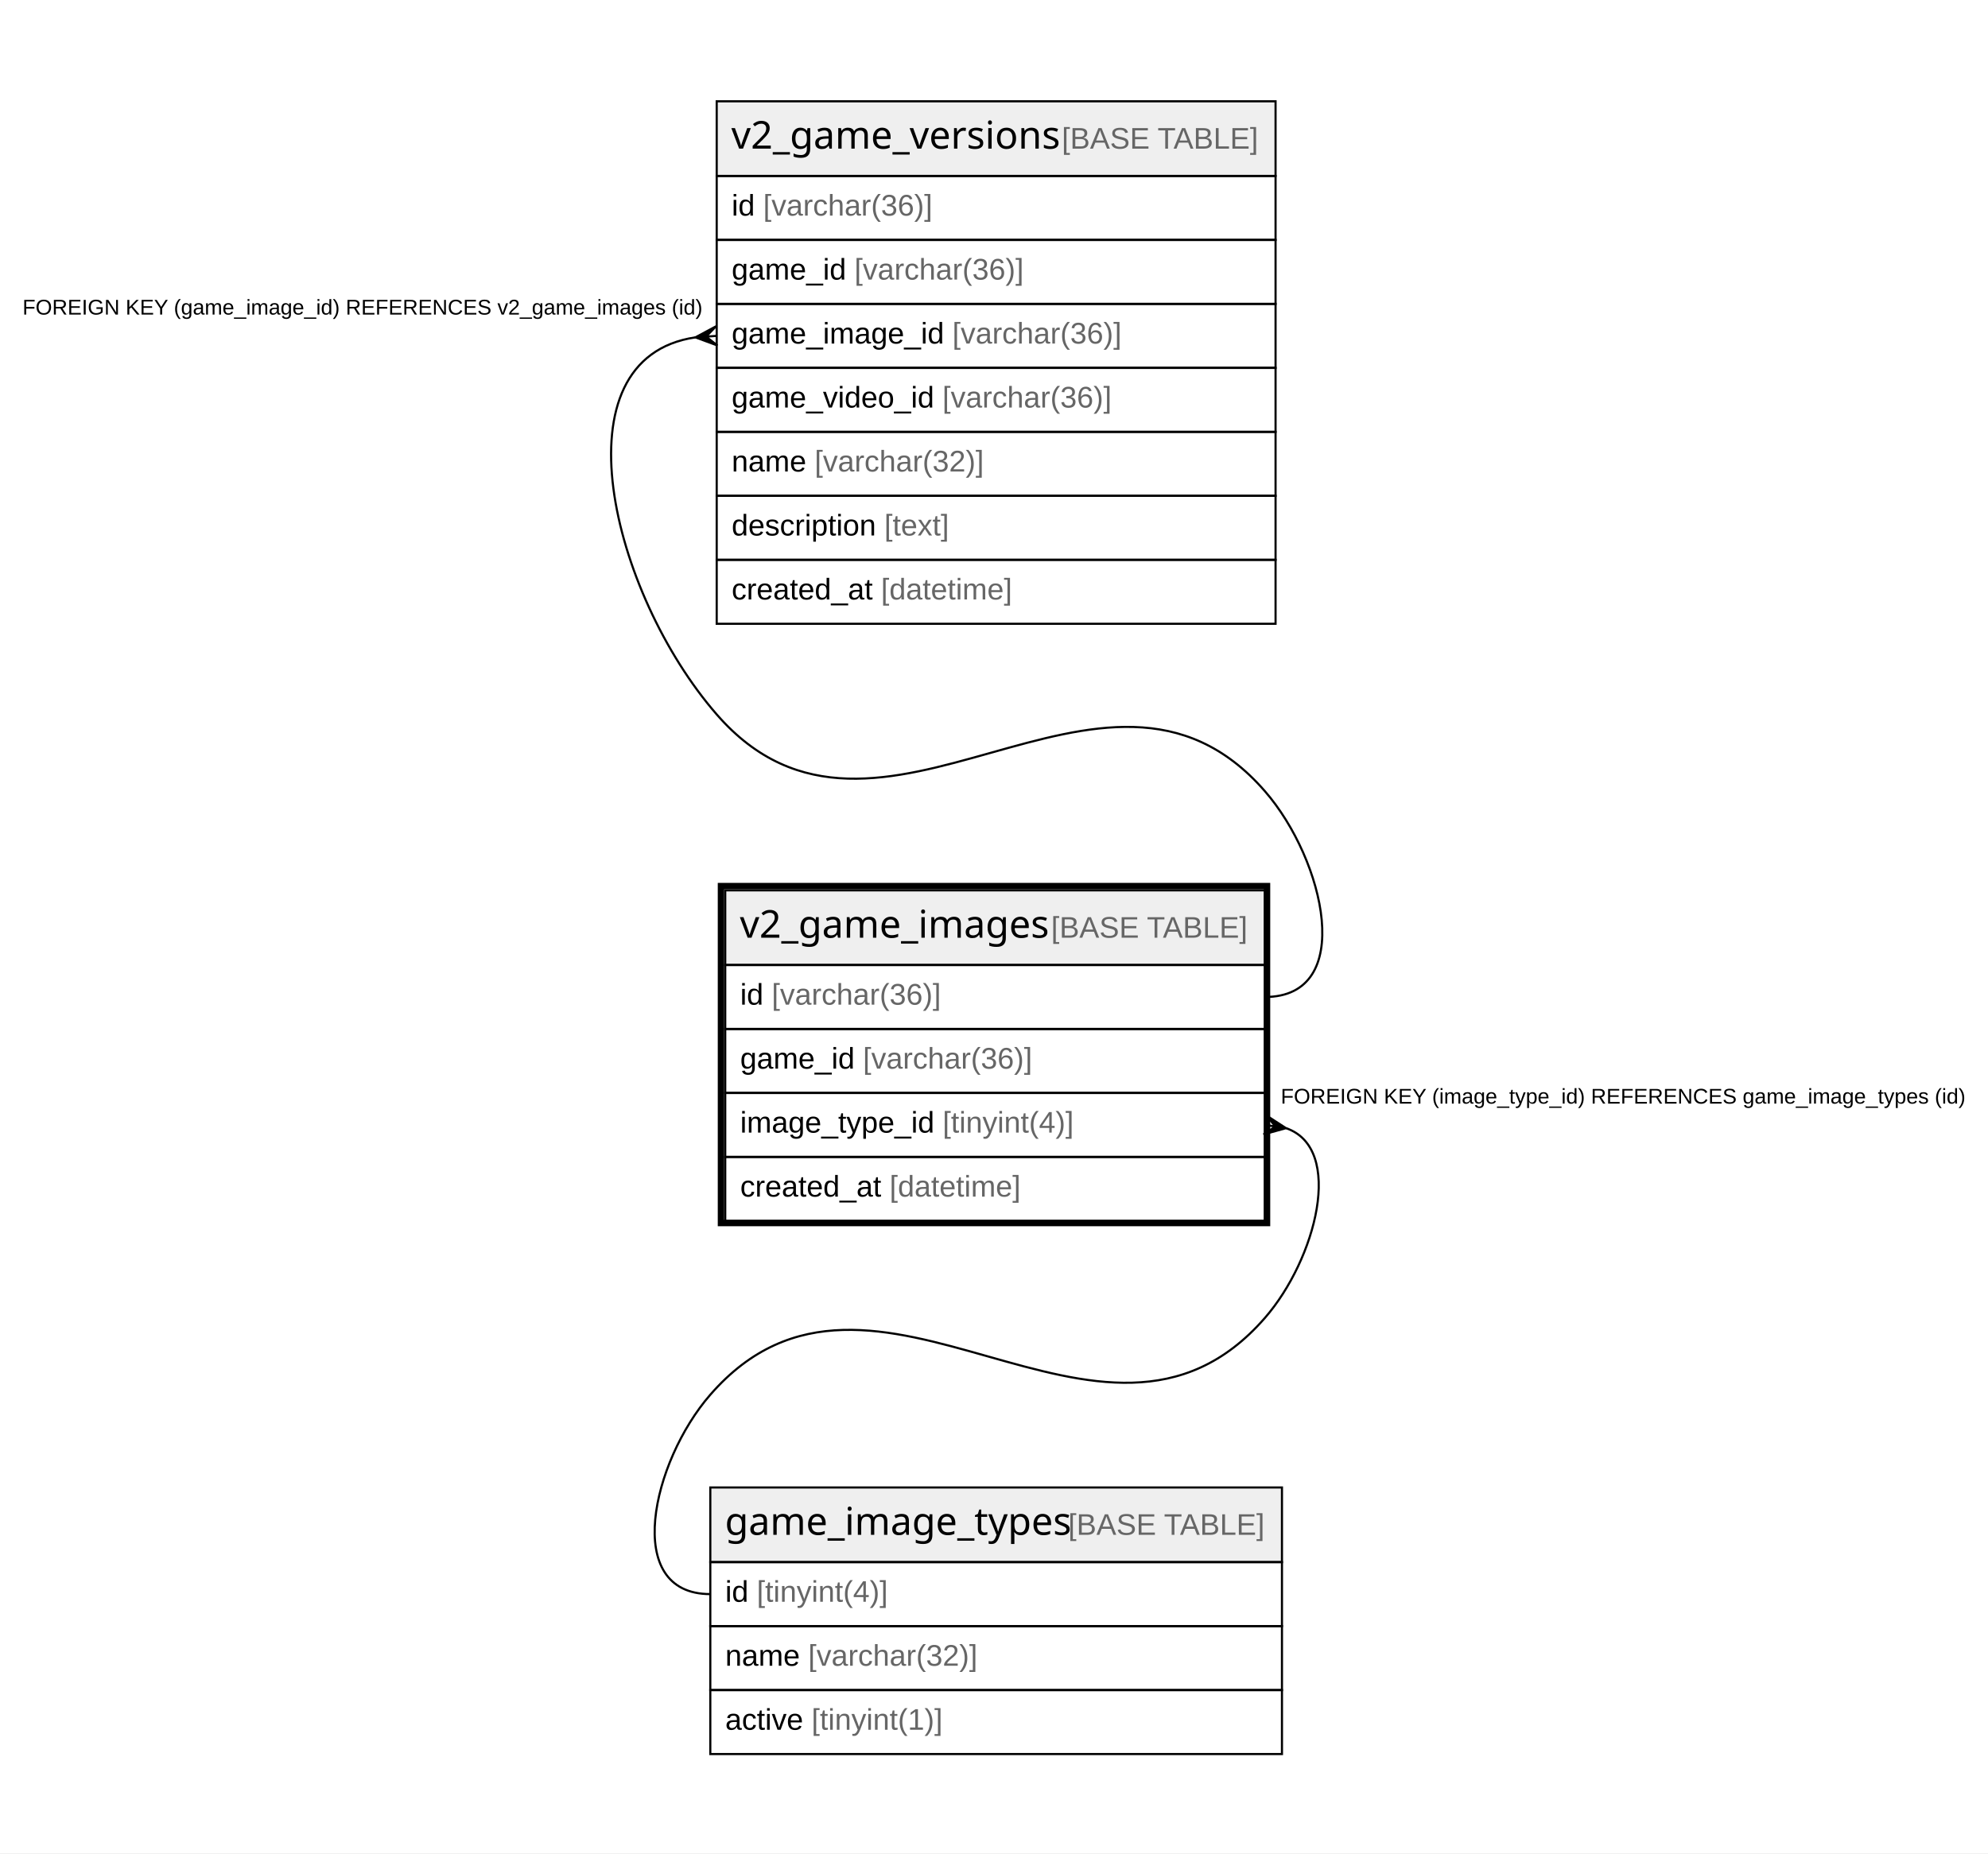
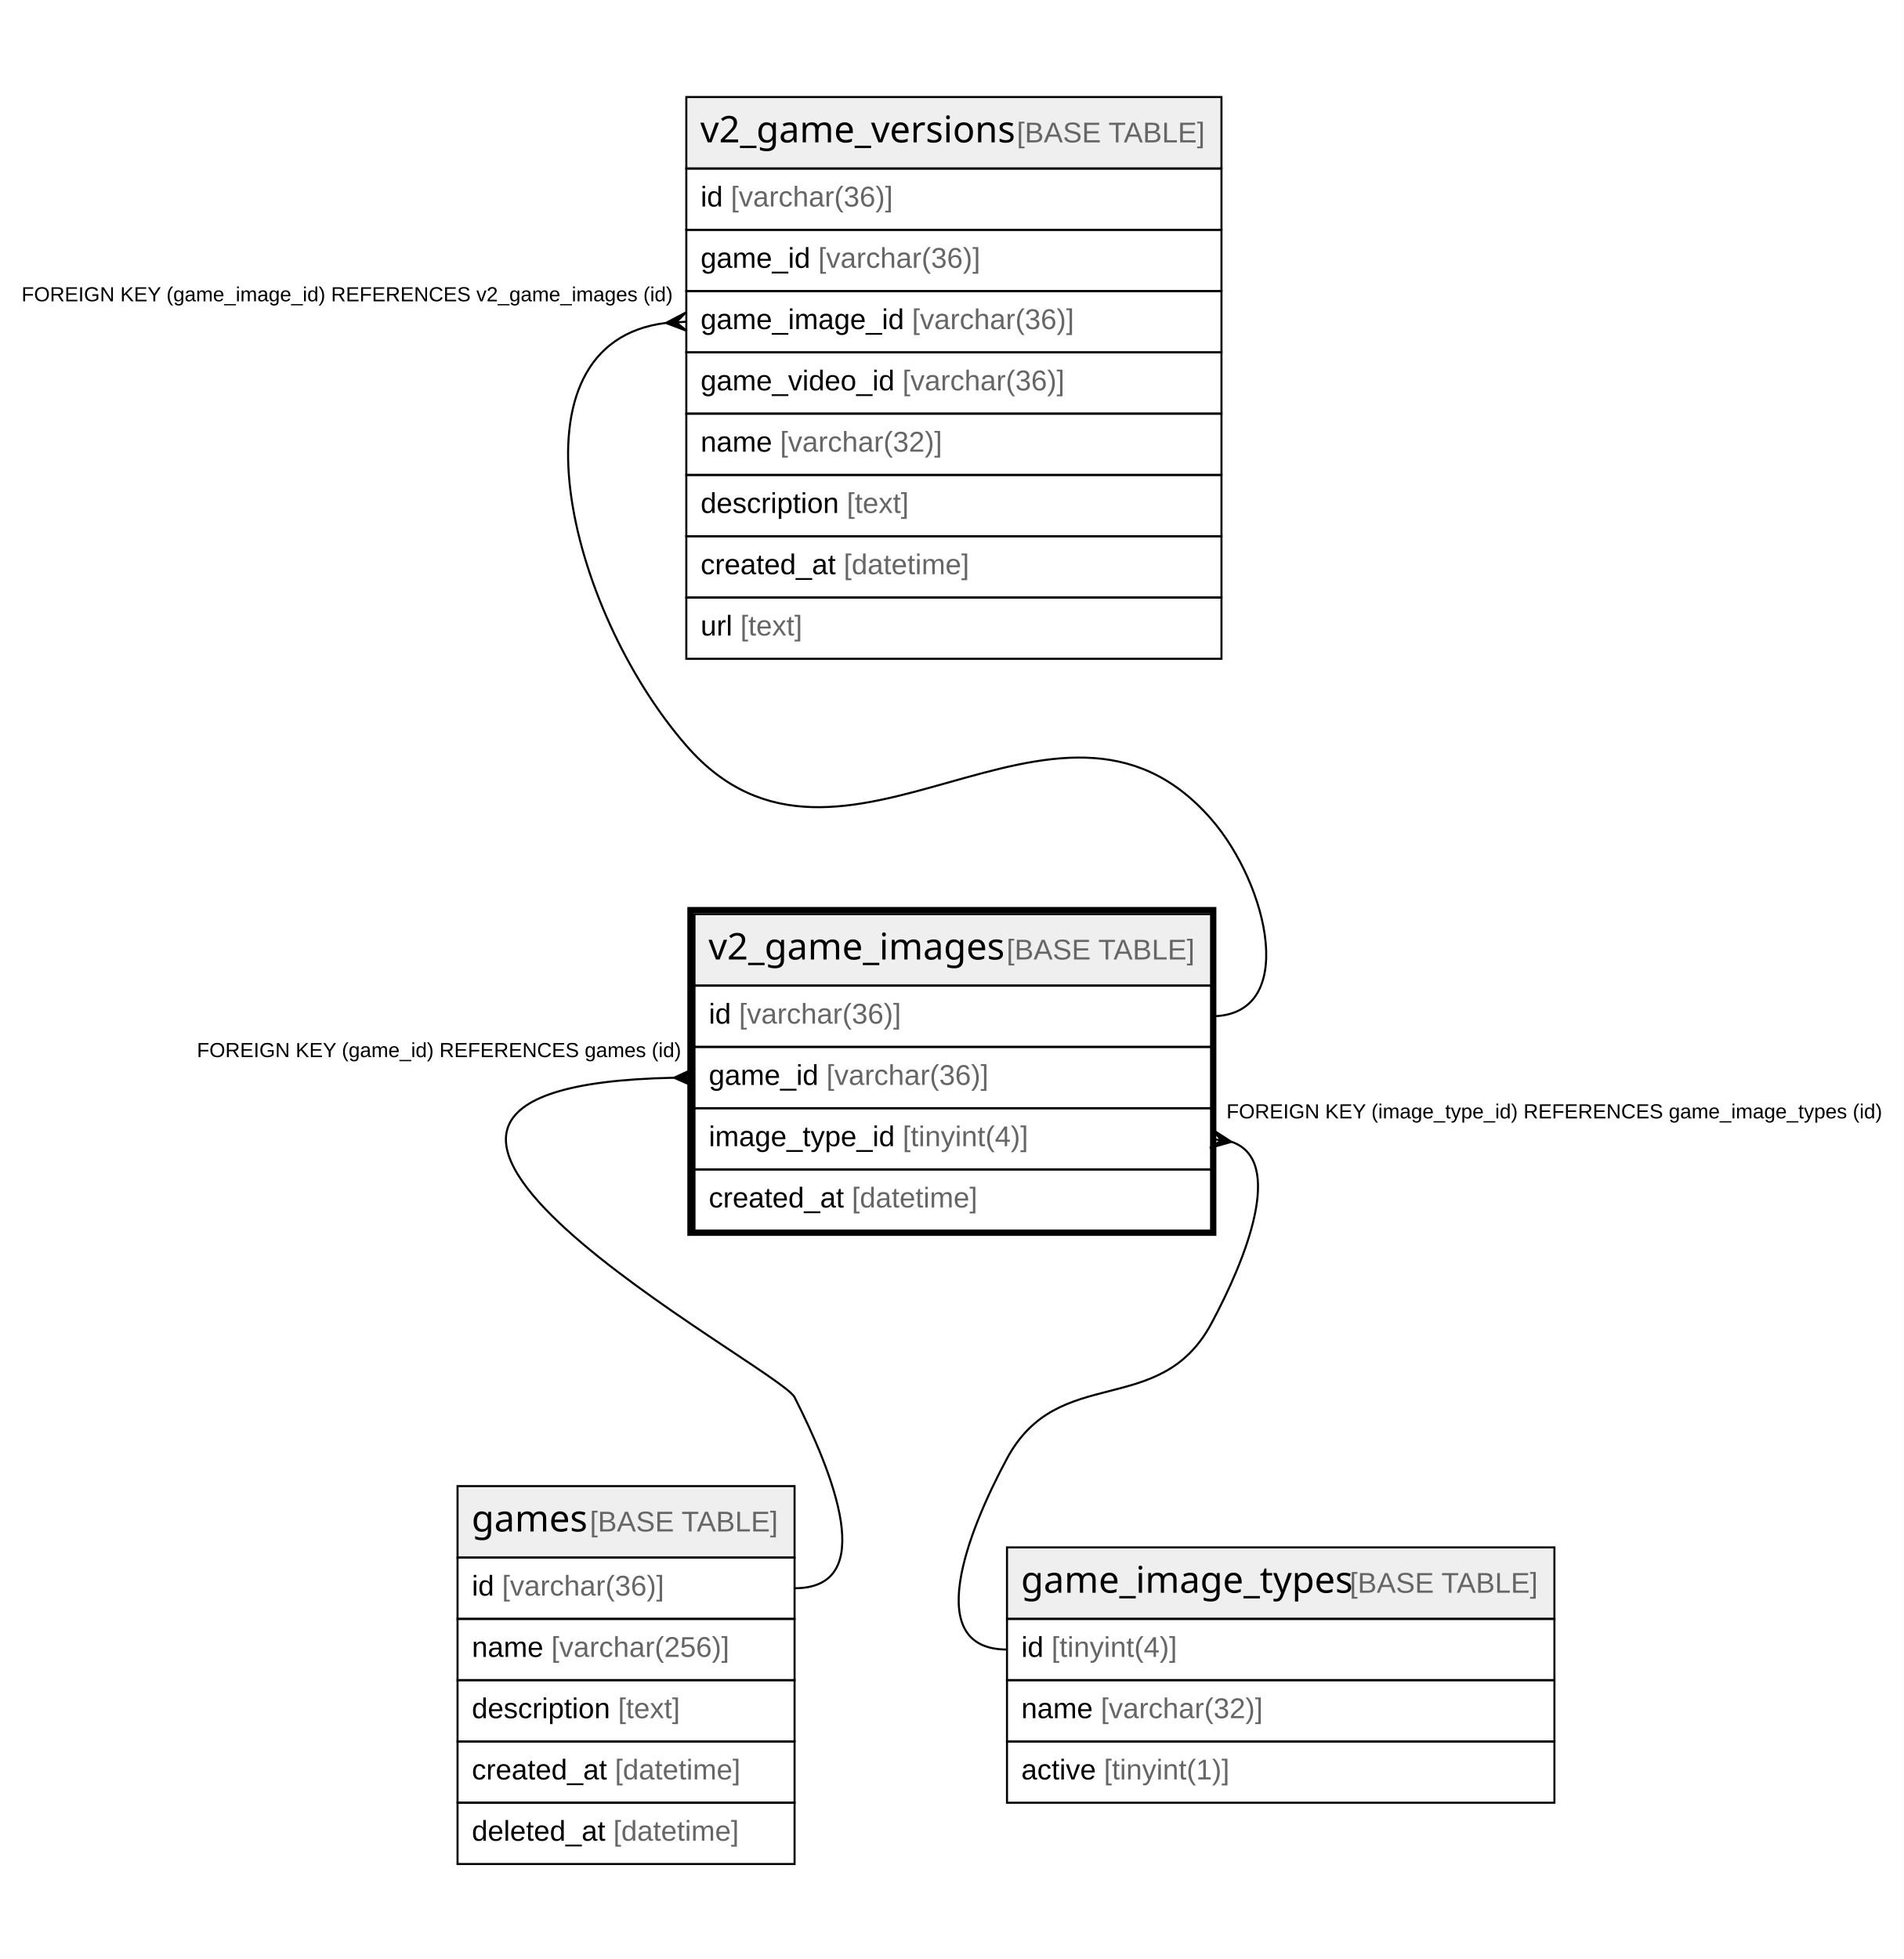
- <svg xmlns="http://www.w3.org/2000/svg" width="932pt" height="869pt" viewBox="0.00 0.00 932.00 869.00">
-   <g id="graph0" class="graph" transform="scale(1 1) rotate(0) translate(4 865)">
-     <polygon fill="#ffffff" stroke="transparent" points="-4,4 -4,-865 928,-865 928,4 -4,4" />
+ <svg xmlns="http://www.w3.org/2000/svg" width="932pt" height="959pt" viewBox="0.00 0.00 932.00 959.00">
+   <g id="graph0" class="graph" transform="scale(1 1) rotate(0) translate(4 955)">
+     <polygon fill="#ffffff" stroke="transparent" points="-4,4 -4,-955 928,-955 928,4 -4,4" />
    <g id="node1" class="node">
-       <polygon fill="#efefef" stroke="transparent" points="336,-412.5 336,-447.5 589,-447.5 589,-412.5 336,-412.5" />
-       <polygon fill="none" stroke="#000000" points="336,-412.5 336,-447.5 589,-447.5 589,-412.5 336,-412.5" />
-       <text text-anchor="start" x="342.856" y="-425.3" font-family="Arial Bold" font-size="18.00" fill="#000000">v2_game_images</text>
-       <text text-anchor="start" x="484.89" y="-425.3" font-family="Arial" font-size="14.00" fill="#000000"> </text>
-       <text text-anchor="start" x="488.781" y="-425.3" font-family="Arial" font-size="14.00" fill="#666666">[BASE TABLE]</text>
+       <polygon fill="#efefef" stroke="transparent" points="336,-472.5 336,-507.5 589,-507.5 589,-472.5 336,-472.5" />
+       <polygon fill="none" stroke="#000000" points="336,-472.5 336,-507.5 589,-507.5 589,-472.5 336,-472.5" />
+       <text text-anchor="start" x="342.856" y="-485.3" font-family="Arial Bold" font-size="18.00" fill="#000000">v2_game_images</text>
+       <text text-anchor="start" x="484.89" y="-485.3" font-family="Arial" font-size="14.00" fill="#000000"> </text>
+       <text text-anchor="start" x="488.781" y="-485.3" font-family="Arial" font-size="14.00" fill="#666666">[BASE TABLE]</text>
+       <polygon fill="none" stroke="#000000" points="336,-442.5 336,-472.5 589,-472.5 589,-442.5 336,-442.5" />
+       <text text-anchor="start" x="343" y="-453.9" font-family="Arial" font-size="14.00" fill="#000000">id </text>
+       <text text-anchor="start" x="357.78" y="-453.9" font-family="Arial" font-size="14.00" fill="#666666">[varchar(36)]</text>
+       <polygon fill="none" stroke="#000000" points="336,-412.5 336,-442.5 589,-442.5 589,-412.5 336,-412.5" />
+       <text text-anchor="start" x="343" y="-423.9" font-family="Arial" font-size="14.00" fill="#000000">game_id </text>
+       <text text-anchor="start" x="400.571" y="-423.9" font-family="Arial" font-size="14.00" fill="#666666">[varchar(36)]</text>
      <polygon fill="none" stroke="#000000" points="336,-382.5 336,-412.5 589,-412.5 589,-382.5 336,-382.5" />
-       <text text-anchor="start" x="343" y="-393.9" font-family="Arial" font-size="14.00" fill="#000000">id </text>
-       <text text-anchor="start" x="357.78" y="-393.9" font-family="Arial" font-size="14.00" fill="#666666">[varchar(36)]</text>
+       <text text-anchor="start" x="343" y="-393.9" font-family="Arial" font-size="14.00" fill="#000000">image_type_id </text>
+       <text text-anchor="start" x="437.916" y="-393.9" font-family="Arial" font-size="14.00" fill="#666666">[tinyint(4)]</text>
      <polygon fill="none" stroke="#000000" points="336,-352.5 336,-382.5 589,-382.5 589,-352.5 336,-352.5" />
-       <text text-anchor="start" x="343" y="-363.9" font-family="Arial" font-size="14.00" fill="#000000">game_id </text>
-       <text text-anchor="start" x="400.571" y="-363.9" font-family="Arial" font-size="14.00" fill="#666666">[varchar(36)]</text>
-       <polygon fill="none" stroke="#000000" points="336,-322.5 336,-352.5 589,-352.5 589,-322.5 336,-322.5" />
-       <text text-anchor="start" x="343" y="-333.9" font-family="Arial" font-size="14.00" fill="#000000">image_type_id </text>
-       <text text-anchor="start" x="437.916" y="-333.9" font-family="Arial" font-size="14.00" fill="#666666">[tinyint(4)]</text>
-       <polygon fill="none" stroke="#000000" points="336,-292.5 336,-322.5 589,-322.5 589,-292.5 336,-292.5" />
-       <text text-anchor="start" x="343" y="-303.9" font-family="Arial" font-size="14.00" fill="#000000">created_at </text>
-       <text text-anchor="start" x="413.028" y="-303.9" font-family="Arial" font-size="14.00" fill="#666666">[datetime]</text>
-       <polygon fill="none" stroke="#000000" stroke-width="3" points="334,-291.5 334,-449.5 590,-449.5 590,-291.5 334,-291.5" />
+       <text text-anchor="start" x="343" y="-363.9" font-family="Arial" font-size="14.00" fill="#000000">created_at </text>
+       <text text-anchor="start" x="413.028" y="-363.9" font-family="Arial" font-size="14.00" fill="#666666">[datetime]</text>
+       <polygon fill="none" stroke="#000000" stroke-width="3" points="334,-351.5 334,-509.5 590,-509.5 590,-351.5 334,-351.5" />
    </g>
    <g id="node3" class="node">
-       <polygon fill="#efefef" stroke="transparent" points="329,-132.5 329,-167.5 597,-167.5 597,-132.5 329,-132.5" />
-       <polygon fill="none" stroke="#000000" points="329,-132.5 329,-167.5 597,-167.5 597,-132.5 329,-132.5" />
-       <text text-anchor="start" x="335.852" y="-145.3" font-family="Arial Bold" font-size="18.00" fill="#000000">game_image_types</text>
-       <text text-anchor="start" x="492.894" y="-145.3" font-family="Arial" font-size="14.00" fill="#000000"> </text>
-       <text text-anchor="start" x="496.785" y="-145.3" font-family="Arial" font-size="14.00" fill="#666666">[BASE TABLE]</text>
-       <polygon fill="none" stroke="#000000" points="329,-102.5 329,-132.5 597,-132.5 597,-102.5 329,-102.5" />
-       <text text-anchor="start" x="336" y="-113.9" font-family="Arial" font-size="14.00" fill="#000000">id </text>
-       <text text-anchor="start" x="350.78" y="-113.9" font-family="Arial" font-size="14.00" fill="#666666">[tinyint(4)]</text>
-       <polygon fill="none" stroke="#000000" points="329,-72.5 329,-102.5 597,-102.5 597,-72.5 329,-72.5" />
-       <text text-anchor="start" x="336" y="-83.9" font-family="Arial" font-size="14.00" fill="#000000">name </text>
-       <text text-anchor="start" x="374.899" y="-83.9" font-family="Arial" font-size="14.00" fill="#666666">[varchar(32)]</text>
-       <polygon fill="none" stroke="#000000" points="329,-42.5 329,-72.5 597,-72.5 597,-42.5 329,-42.5" />
-       <text text-anchor="start" x="336" y="-53.9" font-family="Arial" font-size="14.00" fill="#000000">active </text>
-       <text text-anchor="start" x="376.453" y="-53.9" font-family="Arial" font-size="14.00" fill="#666666">[tinyint(1)]</text>
+       <polygon fill="#efefef" stroke="transparent" points="220,-192.5 220,-227.5 385,-227.5 385,-192.5 220,-192.5" />
+       <polygon fill="none" stroke="#000000" points="220,-192.5 220,-227.5 385,-227.5 385,-192.5 220,-192.5" />
+       <text text-anchor="start" x="226.868" y="-205.3" font-family="Arial Bold" font-size="18.00" fill="#000000">games</text>
+       <text text-anchor="start" x="280.878" y="-205.3" font-family="Arial" font-size="14.00" fill="#000000"> </text>
+       <text text-anchor="start" x="284.769" y="-205.3" font-family="Arial" font-size="14.00" fill="#666666">[BASE TABLE]</text>
+       <polygon fill="none" stroke="#000000" points="220,-162.5 220,-192.5 385,-192.5 385,-162.5 220,-162.5" />
+       <text text-anchor="start" x="227" y="-173.9" font-family="Arial" font-size="14.00" fill="#000000">id </text>
+       <text text-anchor="start" x="241.78" y="-173.9" font-family="Arial" font-size="14.00" fill="#666666">[varchar(36)]</text>
+       <polygon fill="none" stroke="#000000" points="220,-132.5 220,-162.5 385,-162.5 385,-132.5 220,-132.5" />
+       <text text-anchor="start" x="227" y="-143.9" font-family="Arial" font-size="14.00" fill="#000000">name </text>
+       <text text-anchor="start" x="265.899" y="-143.9" font-family="Arial" font-size="14.00" fill="#666666">[varchar(256)]</text>
+       <polygon fill="none" stroke="#000000" points="220,-102.5 220,-132.5 385,-132.5 385,-102.5 220,-102.5" />
+       <text text-anchor="start" x="227" y="-113.9" font-family="Arial" font-size="14.00" fill="#000000">description </text>
+       <text text-anchor="start" x="298.568" y="-113.9" font-family="Arial" font-size="14.00" fill="#666666">[text]</text>
+       <polygon fill="none" stroke="#000000" points="220,-72.5 220,-102.5 385,-102.5 385,-72.5 220,-72.5" />
+       <text text-anchor="start" x="227" y="-83.9" font-family="Arial" font-size="14.00" fill="#000000">created_at </text>
+       <text text-anchor="start" x="297.028" y="-83.9" font-family="Arial" font-size="14.00" fill="#666666">[datetime]</text>
+       <polygon fill="none" stroke="#000000" points="220,-42.5 220,-72.5 385,-72.5 385,-42.5 220,-42.5" />
+       <text text-anchor="start" x="227" y="-53.9" font-family="Arial" font-size="14.00" fill="#000000">deleted_at </text>
+       <text text-anchor="start" x="296.257" y="-53.9" font-family="Arial" font-size="14.00" fill="#666666">[datetime]</text>
    </g>
    <g id="edge2" class="edge">
-       <path fill="none" stroke="#000000" d="M598.922,-335.988C626.523,-326.48 612.942,-274.486 589,-247 512.376,-159.035 405.624,-298.965 329,-211 301.705,-179.665 287.444,-117.5 329,-117.5" />
-       <polygon fill="#000000" stroke="#000000" points="598.886,-335.993 588.322,-333.051 593.943,-336.747 589,-337.5 589,-337.5 589,-337.5 593.943,-336.747 589.678,-341.949 598.886,-335.993 598.886,-335.993" />
-       <text text-anchor="start" x="596.428" y="-347.5" font-family="Arial" font-size="10.00" fill="#000000">FOREIGN KEY (image_type_id) REFERENCES game_image_types (id)</text>
+       <path fill="none" stroke="#000000" d="M325.895,-427.404C114.101,-423.245 377.524,-285.77 385,-271 403.767,-233.924 426.556,-177.5 385,-177.5" />
+       <polygon fill="#000000" stroke="#000000" points="326,-427.405 335.957,-432 331,-427.452 336,-427.5 336,-427.5 336,-427.5 331,-427.452 336.043,-423 326,-427.405 326,-427.405" />
+       <text text-anchor="start" x="92.386" y="-437.5" font-family="Arial" font-size="10.00" fill="#000000">FOREIGN KEY (game_id) REFERENCES games (id)</text>
+     </g>
+     <g id="node4" class="node">
+       <polygon fill="#efefef" stroke="transparent" points="489,-162.5 489,-197.5 757,-197.5 757,-162.5 489,-162.5" />
+       <polygon fill="none" stroke="#000000" points="489,-162.5 489,-197.5 757,-197.5 757,-162.5 489,-162.5" />
+       <text text-anchor="start" x="495.852" y="-175.3" font-family="Arial Bold" font-size="18.00" fill="#000000">game_image_types</text>
+       <text text-anchor="start" x="652.894" y="-175.3" font-family="Arial" font-size="14.00" fill="#000000"> </text>
+       <text text-anchor="start" x="656.785" y="-175.3" font-family="Arial" font-size="14.00" fill="#666666">[BASE TABLE]</text>
+       <polygon fill="none" stroke="#000000" points="489,-132.5 489,-162.5 757,-162.5 757,-132.5 489,-132.5" />
+       <text text-anchor="start" x="496" y="-143.9" font-family="Arial" font-size="14.00" fill="#000000">id </text>
+       <text text-anchor="start" x="510.78" y="-143.9" font-family="Arial" font-size="14.00" fill="#666666">[tinyint(4)]</text>
+       <polygon fill="none" stroke="#000000" points="489,-102.5 489,-132.5 757,-132.5 757,-102.5 489,-102.5" />
+       <text text-anchor="start" x="496" y="-113.9" font-family="Arial" font-size="14.00" fill="#000000">name </text>
+       <text text-anchor="start" x="534.899" y="-113.9" font-family="Arial" font-size="14.00" fill="#666666">[varchar(32)]</text>
+       <polygon fill="none" stroke="#000000" points="489,-72.5 489,-102.5 757,-102.5 757,-72.5 489,-72.5" />
+       <text text-anchor="start" x="496" y="-83.9" font-family="Arial" font-size="14.00" fill="#000000">active </text>
+       <text text-anchor="start" x="536.453" y="-83.9" font-family="Arial" font-size="14.00" fill="#666666">[tinyint(1)]</text>
+     </g>
+     <g id="edge3" class="edge">
+       <path fill="none" stroke="#000000" d="M599.087,-395.994C625.109,-386.93 606.2,-338.96 589,-307 563.764,-260.108 514.236,-287.892 489,-241 469.307,-204.407 447.444,-147.5 489,-147.5" />
+       <polygon fill="#000000" stroke="#000000" points="598.89,-396.023 588.335,-393.049 593.945,-396.762 589,-397.5 589,-397.5 589,-397.5 593.945,-396.762 589.665,-401.951 598.89,-396.023 598.89,-396.023" />
+       <text text-anchor="start" x="596.428" y="-407.5" font-family="Arial" font-size="10.00" fill="#000000">FOREIGN KEY (image_type_id) REFERENCES game_image_types (id)</text>
    </g>
    <g id="node2" class="node">
-       <polygon fill="#efefef" stroke="transparent" points="332,-782.5 332,-817.5 594,-817.5 594,-782.5 332,-782.5" />
-       <polygon fill="none" stroke="#000000" points="332,-782.5 332,-817.5 594,-817.5 594,-782.5 332,-782.5" />
-       <text text-anchor="start" x="338.856" y="-795.3" font-family="Arial Bold" font-size="18.00" fill="#000000">v2_game_versions</text>
-       <text text-anchor="start" x="489.89" y="-795.3" font-family="Arial" font-size="14.00" fill="#000000"> </text>
-       <text text-anchor="start" x="493.781" y="-795.3" font-family="Arial" font-size="14.00" fill="#666666">[BASE TABLE]</text>
+       <polygon fill="#efefef" stroke="transparent" points="332,-872.5 332,-907.5 594,-907.5 594,-872.5 332,-872.5" />
+       <polygon fill="none" stroke="#000000" points="332,-872.5 332,-907.5 594,-907.5 594,-872.5 332,-872.5" />
+       <text text-anchor="start" x="338.856" y="-885.3" font-family="Arial Bold" font-size="18.00" fill="#000000">v2_game_versions</text>
+       <text text-anchor="start" x="489.89" y="-885.3" font-family="Arial" font-size="14.00" fill="#000000"> </text>
+       <text text-anchor="start" x="493.781" y="-885.3" font-family="Arial" font-size="14.00" fill="#666666">[BASE TABLE]</text>
+       <polygon fill="none" stroke="#000000" points="332,-842.5 332,-872.5 594,-872.5 594,-842.5 332,-842.5" />
+       <text text-anchor="start" x="339" y="-853.9" font-family="Arial" font-size="14.00" fill="#000000">id </text>
+       <text text-anchor="start" x="353.78" y="-853.9" font-family="Arial" font-size="14.00" fill="#666666">[varchar(36)]</text>
+       <polygon fill="none" stroke="#000000" points="332,-812.5 332,-842.5 594,-842.5 594,-812.5 332,-812.5" />
+       <text text-anchor="start" x="339" y="-823.9" font-family="Arial" font-size="14.00" fill="#000000">game_id </text>
+       <text text-anchor="start" x="396.571" y="-823.9" font-family="Arial" font-size="14.00" fill="#666666">[varchar(36)]</text>
+       <polygon fill="none" stroke="#000000" points="332,-782.5 332,-812.5 594,-812.5 594,-782.5 332,-782.5" />
+       <text text-anchor="start" x="339" y="-793.9" font-family="Arial" font-size="14.00" fill="#000000">game_image_id </text>
+       <text text-anchor="start" x="442.468" y="-793.9" font-family="Arial" font-size="14.00" fill="#666666">[varchar(36)]</text>
      <polygon fill="none" stroke="#000000" points="332,-752.5 332,-782.5 594,-782.5 594,-752.5 332,-752.5" />
-       <text text-anchor="start" x="339" y="-763.9" font-family="Arial" font-size="14.00" fill="#000000">id </text>
-       <text text-anchor="start" x="353.78" y="-763.9" font-family="Arial" font-size="14.00" fill="#666666">[varchar(36)]</text>
+       <text text-anchor="start" x="339" y="-763.9" font-family="Arial" font-size="14.00" fill="#000000">game_video_id </text>
+       <text text-anchor="start" x="437.808" y="-763.9" font-family="Arial" font-size="14.00" fill="#666666">[varchar(36)]</text>
      <polygon fill="none" stroke="#000000" points="332,-722.5 332,-752.5 594,-752.5 594,-722.5 332,-722.5" />
-       <text text-anchor="start" x="339" y="-733.9" font-family="Arial" font-size="14.00" fill="#000000">game_id </text>
-       <text text-anchor="start" x="396.571" y="-733.9" font-family="Arial" font-size="14.00" fill="#666666">[varchar(36)]</text>
+       <text text-anchor="start" x="339" y="-733.9" font-family="Arial" font-size="14.00" fill="#000000">name </text>
+       <text text-anchor="start" x="377.899" y="-733.9" font-family="Arial" font-size="14.00" fill="#666666">[varchar(32)]</text>
      <polygon fill="none" stroke="#000000" points="332,-692.5 332,-722.5 594,-722.5 594,-692.5 332,-692.5" />
-       <text text-anchor="start" x="339" y="-703.9" font-family="Arial" font-size="14.00" fill="#000000">game_image_id </text>
-       <text text-anchor="start" x="442.468" y="-703.9" font-family="Arial" font-size="14.00" fill="#666666">[varchar(36)]</text>
+       <text text-anchor="start" x="339" y="-703.9" font-family="Arial" font-size="14.00" fill="#000000">description </text>
+       <text text-anchor="start" x="410.568" y="-703.9" font-family="Arial" font-size="14.00" fill="#666666">[text]</text>
      <polygon fill="none" stroke="#000000" points="332,-662.5 332,-692.5 594,-692.5 594,-662.5 332,-662.5" />
-       <text text-anchor="start" x="339" y="-673.9" font-family="Arial" font-size="14.00" fill="#000000">game_video_id </text>
-       <text text-anchor="start" x="437.808" y="-673.9" font-family="Arial" font-size="14.00" fill="#666666">[varchar(36)]</text>
+       <text text-anchor="start" x="339" y="-673.9" font-family="Arial" font-size="14.00" fill="#000000">created_at </text>
+       <text text-anchor="start" x="409.028" y="-673.9" font-family="Arial" font-size="14.00" fill="#666666">[datetime]</text>
      <polygon fill="none" stroke="#000000" points="332,-632.5 332,-662.5 594,-662.5 594,-632.5 332,-632.5" />
-       <text text-anchor="start" x="339" y="-643.9" font-family="Arial" font-size="14.00" fill="#000000">name </text>
-       <text text-anchor="start" x="377.899" y="-643.9" font-family="Arial" font-size="14.00" fill="#666666">[varchar(32)]</text>
-       <polygon fill="none" stroke="#000000" points="332,-602.5 332,-632.5 594,-632.5 594,-602.5 332,-602.5" />
-       <text text-anchor="start" x="339" y="-613.9" font-family="Arial" font-size="14.00" fill="#000000">description </text>
-       <text text-anchor="start" x="410.568" y="-613.9" font-family="Arial" font-size="14.00" fill="#666666">[text]</text>
-       <polygon fill="none" stroke="#000000" points="332,-572.5 332,-602.5 594,-602.5 594,-572.5 332,-572.5" />
-       <text text-anchor="start" x="339" y="-583.9" font-family="Arial" font-size="14.00" fill="#000000">created_at </text>
-       <text text-anchor="start" x="409.028" y="-583.9" font-family="Arial" font-size="14.00" fill="#666666">[datetime]</text>
+       <text text-anchor="start" x="339" y="-643.9" font-family="Arial" font-size="14.00" fill="#000000">url </text>
+       <text text-anchor="start" x="358.44" y="-643.9" font-family="Arial" font-size="14.00" fill="#666666">[text]</text>
    </g>
    <g id="edge1" class="edge">
-       <path fill="none" stroke="#000000" d="M322.003,-706.802C255.597,-697.019 282.556,-586.852 332,-530 407.688,-442.971 513.312,-581.029 589,-494 617.145,-461.638 631.889,-397.5 589,-397.5" />
-       <polygon fill="#000000" stroke="#000000" points="322.024,-706.803 331.686,-711.989 327.012,-707.152 332,-707.5 332,-707.5 332,-707.5 327.012,-707.152 332.314,-703.011 322.024,-706.803 322.024,-706.803" />
-       <text text-anchor="start" x="6.543" y="-717.5" font-family="Arial" font-size="10.00" fill="#000000">FOREIGN KEY (game_image_id) REFERENCES v2_game_images (id)</text>
+       <path fill="none" stroke="#000000" d="M321.754,-796.881C242.299,-786.83 273.845,-656.869 332,-590 407.688,-502.971 513.312,-641.029 589,-554 617.145,-521.638 631.889,-457.5 589,-457.5" />
+       <polygon fill="#000000" stroke="#000000" points="322.018,-796.897 331.729,-801.992 327.009,-797.198 332,-797.5 332,-797.5 332,-797.5 327.009,-797.198 332.271,-793.008 322.018,-796.897 322.018,-796.897" />
+       <text text-anchor="start" x="6.543" y="-807.5" font-family="Arial" font-size="10.00" fill="#000000">FOREIGN KEY (game_image_id) REFERENCES v2_game_images (id)</text>
    </g>
  </g>
</svg>
